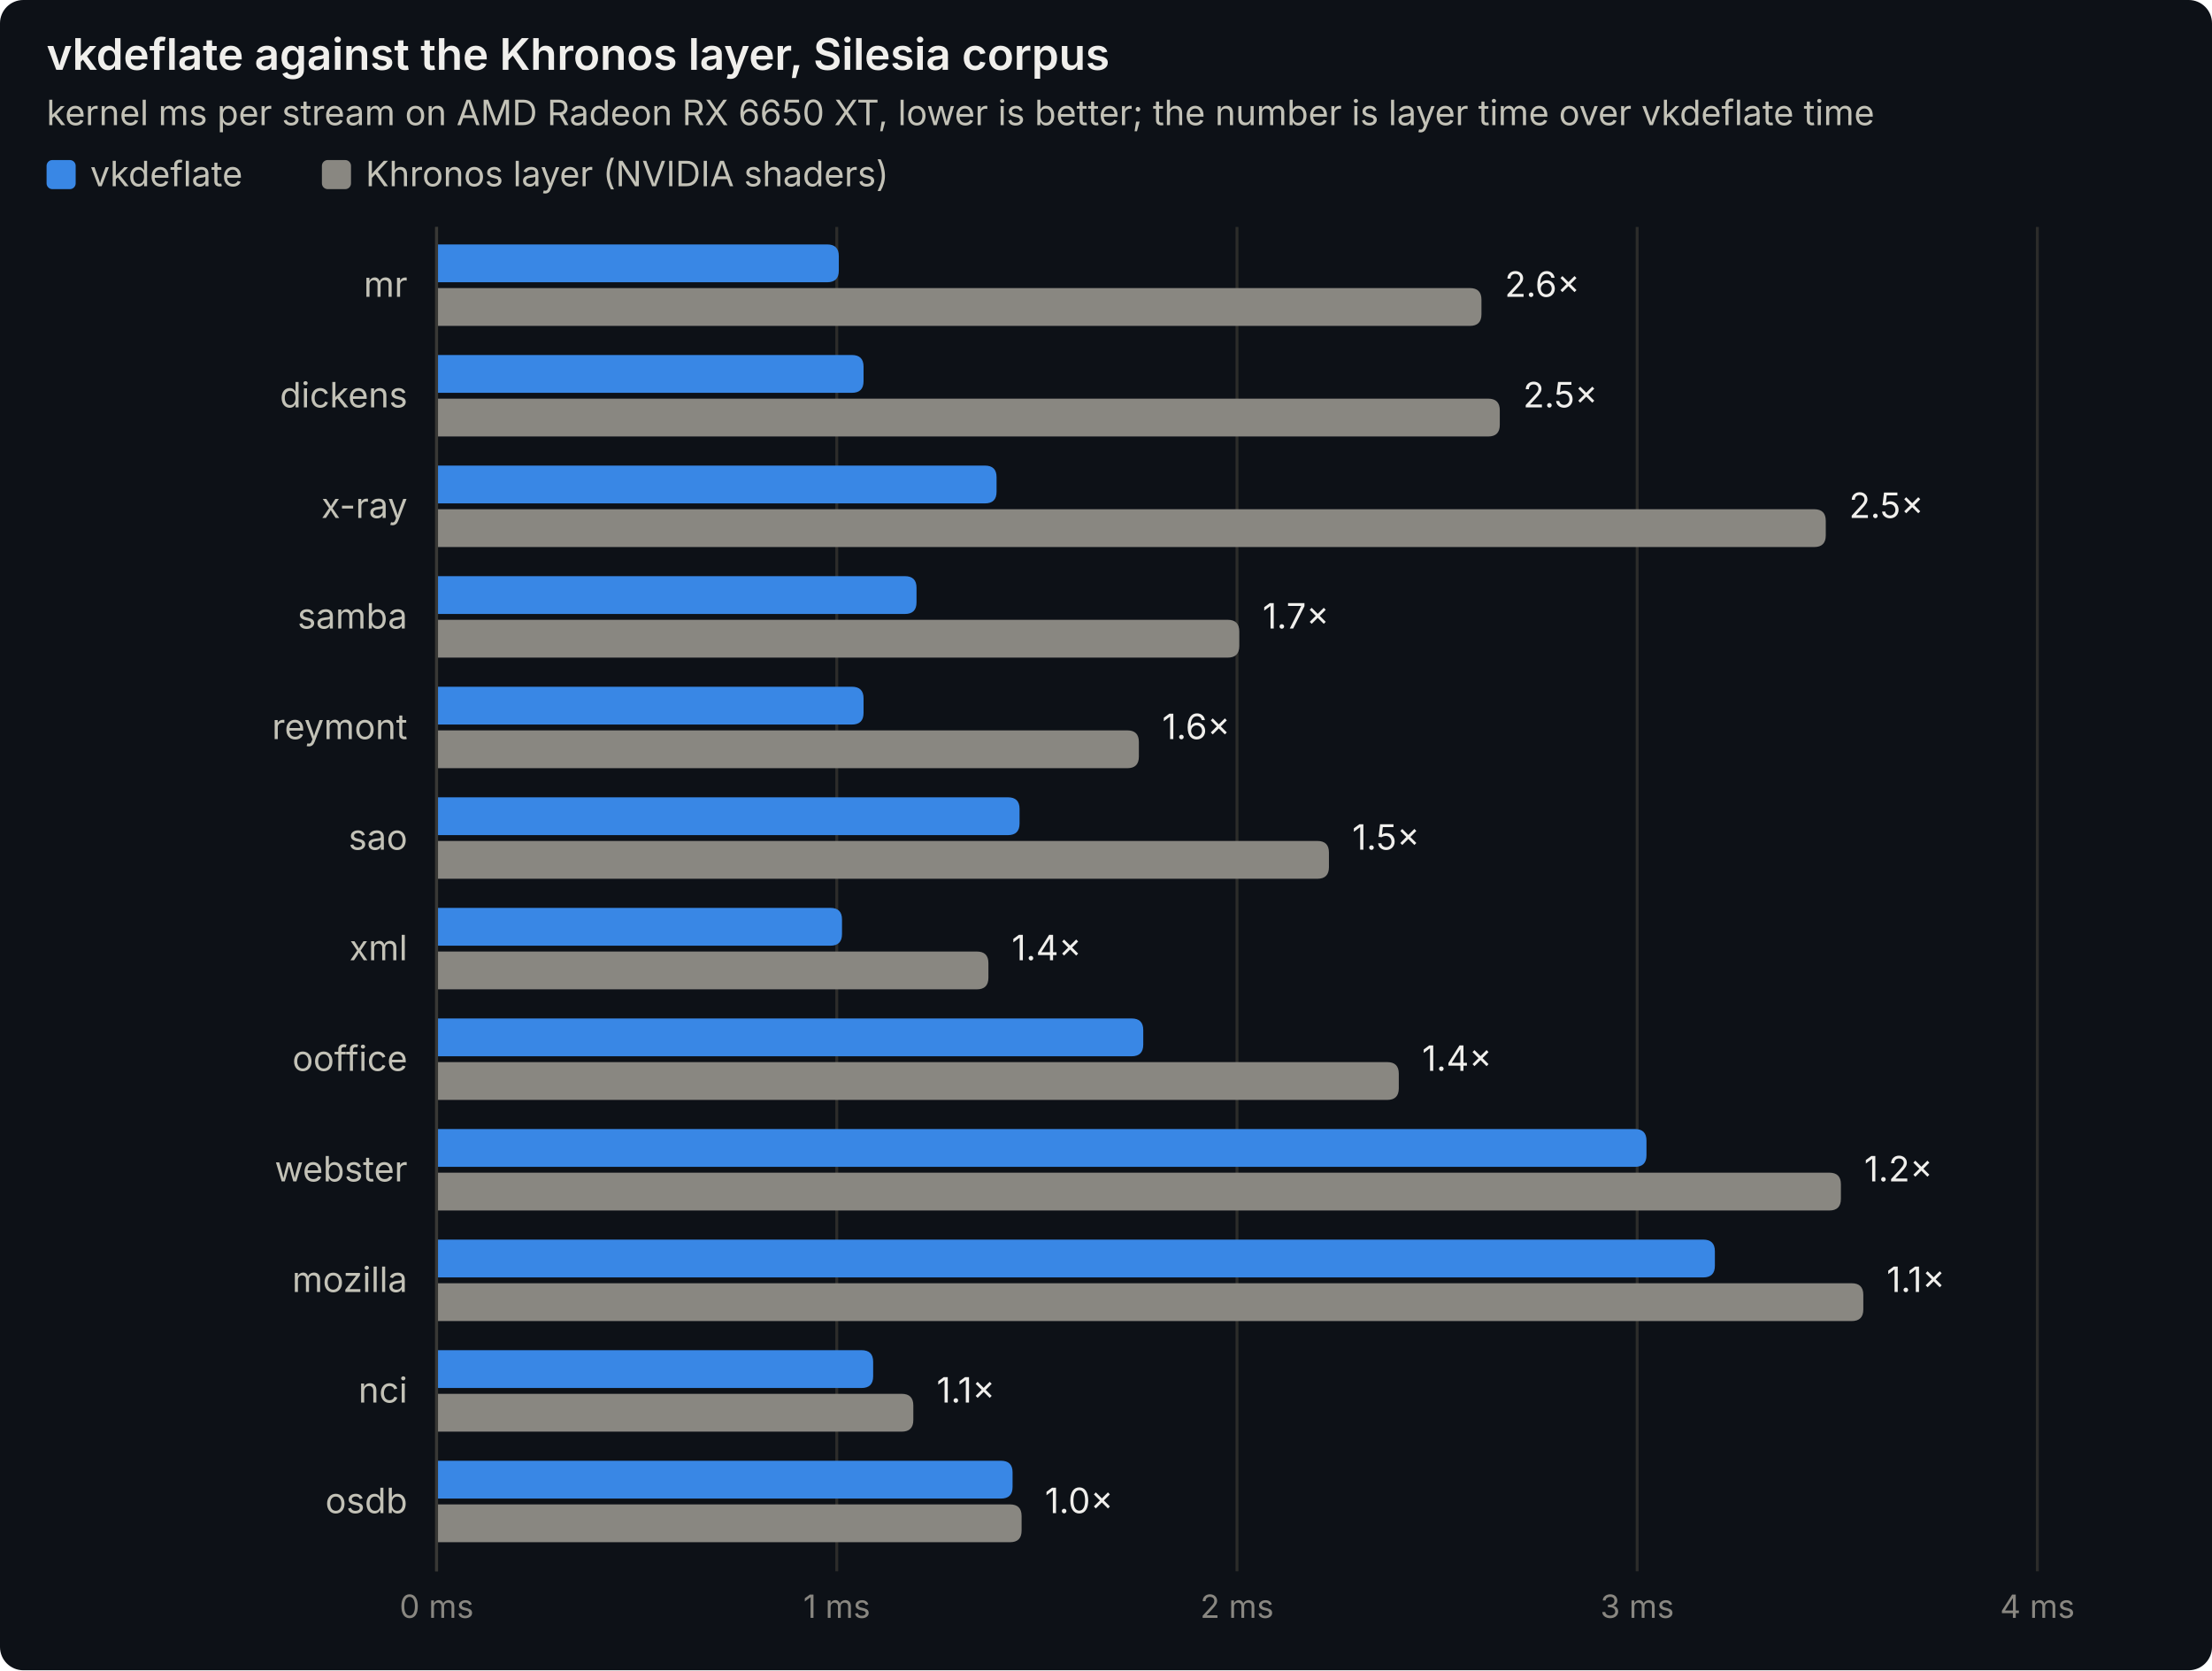
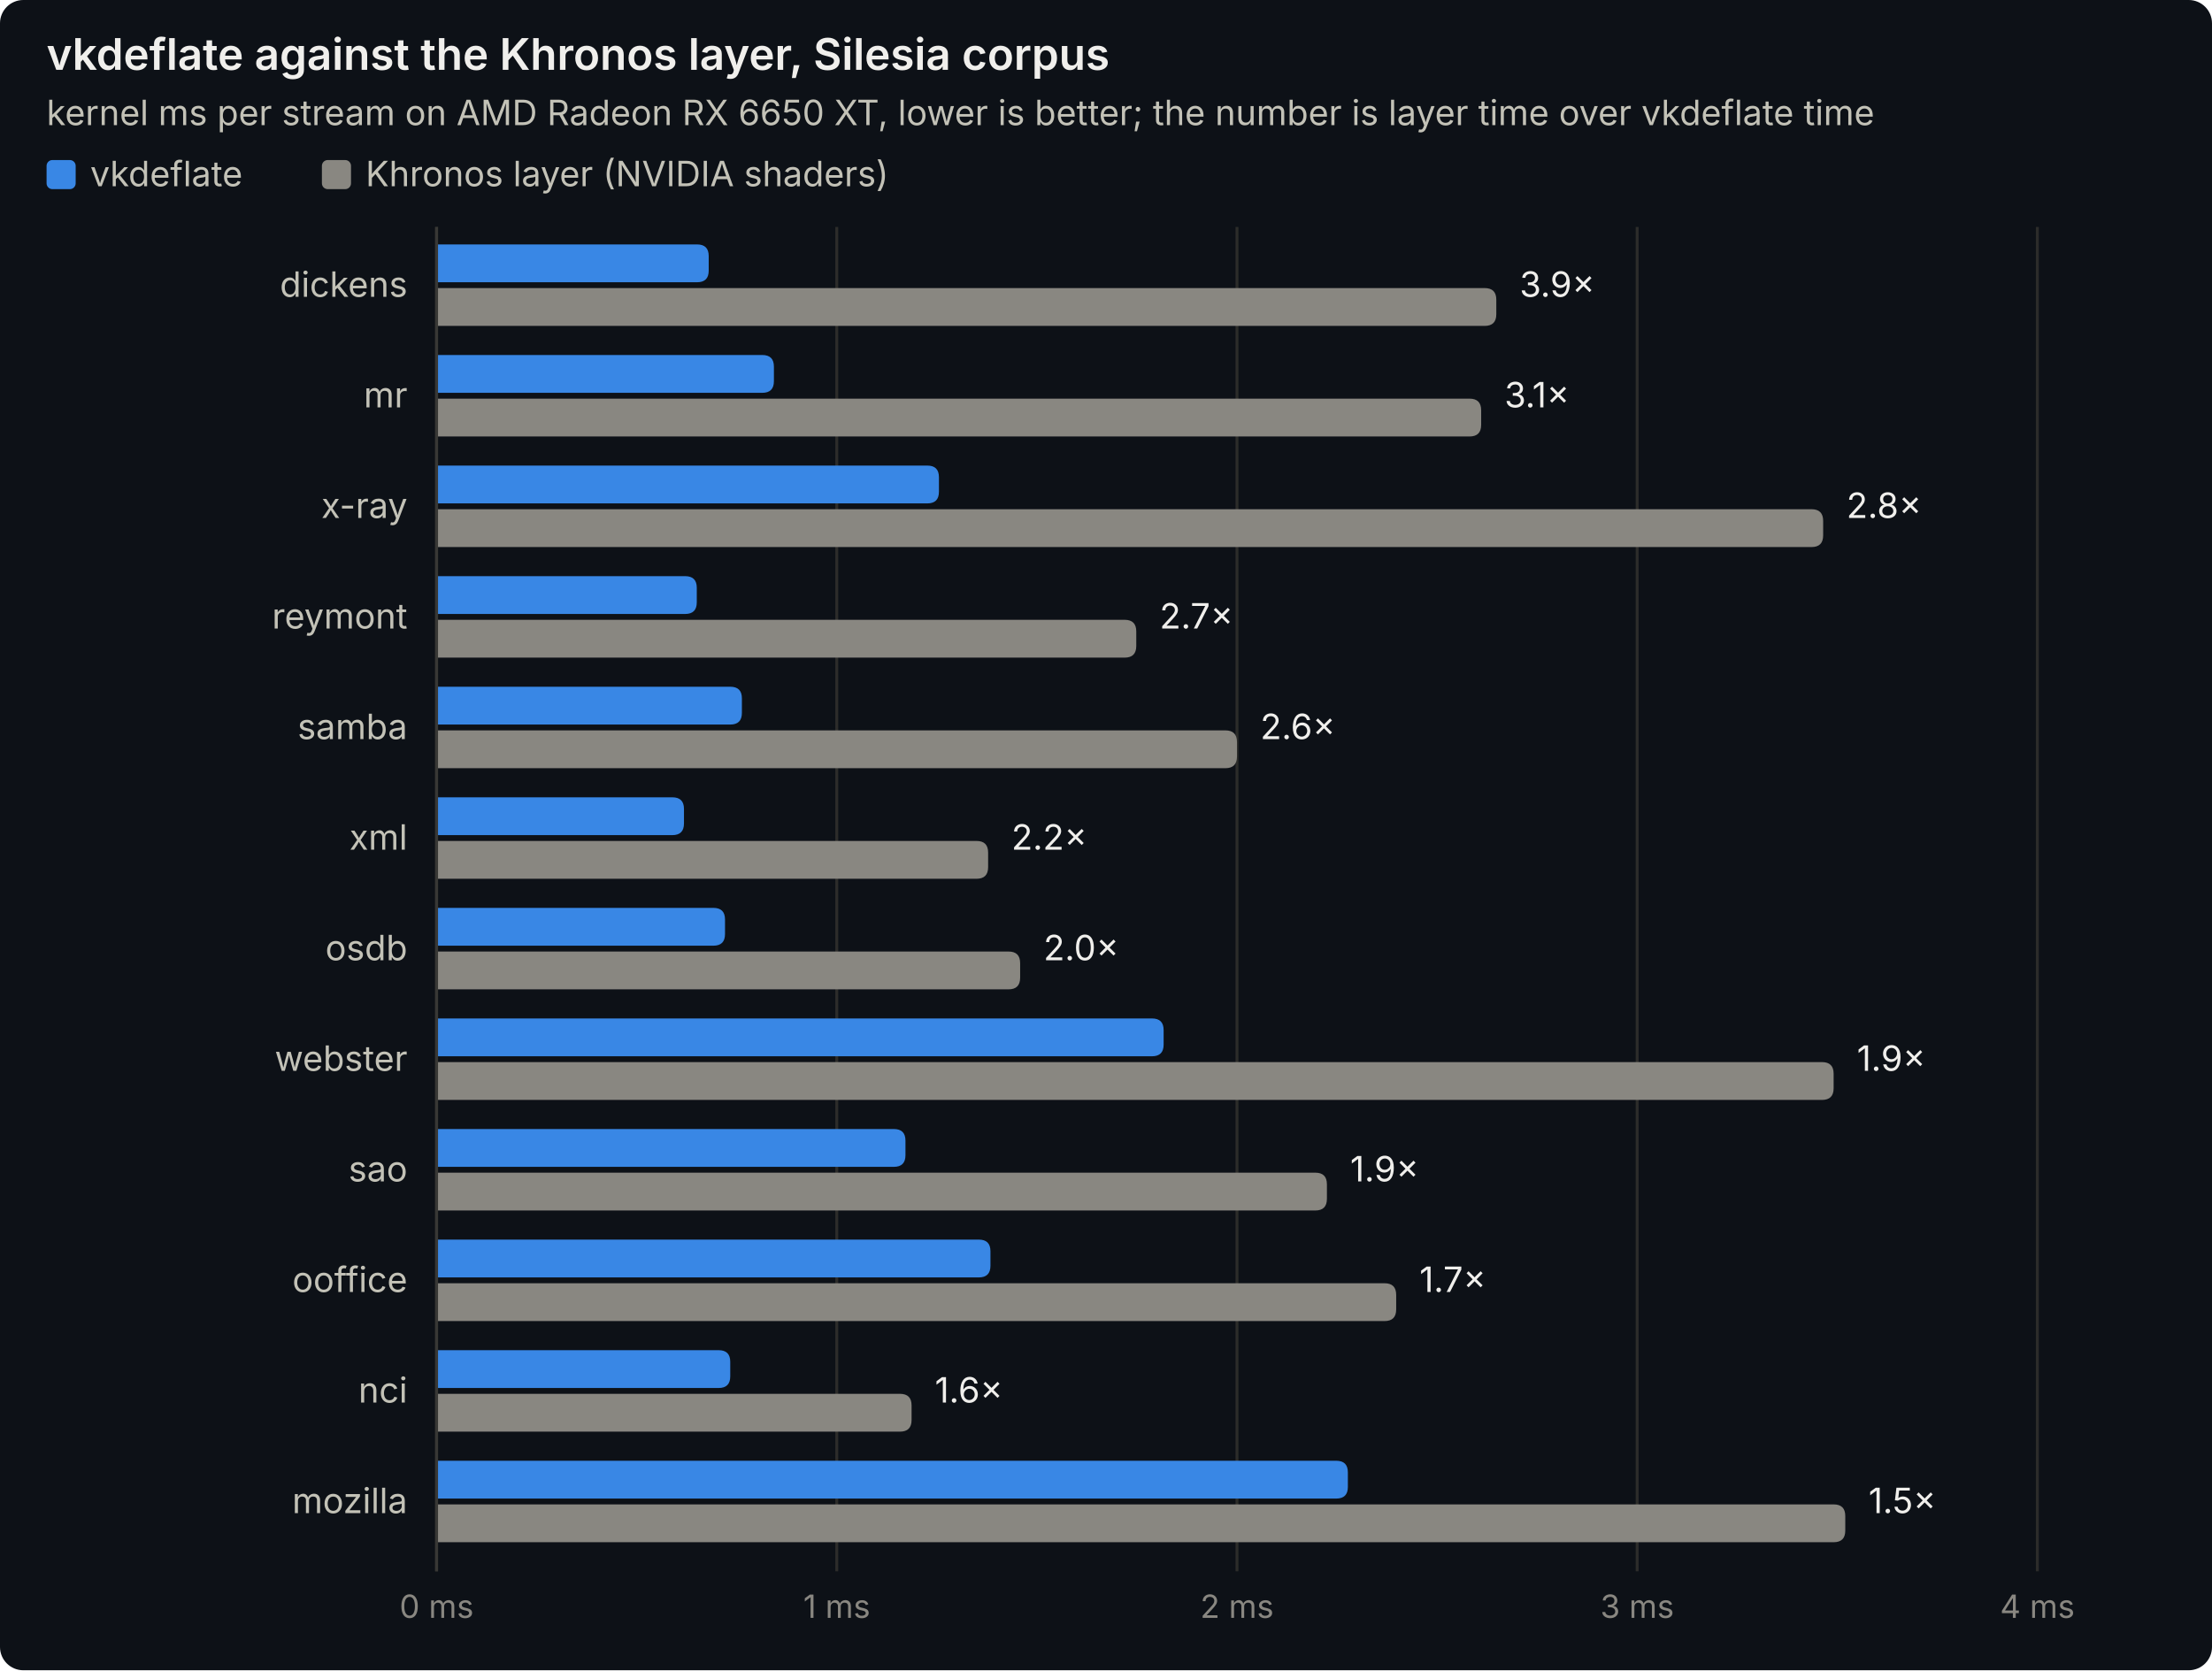
<svg xmlns="http://www.w3.org/2000/svg" viewBox="0 0 760 574" width="760" height="574" role="img" aria-labelledby="t d" font-family="system-ui, -apple-system, 'Segoe UI', sans-serif">
  <style>
.bg{fill:#0d1117}.p{fill:#f0efec}.s{fill:#c3c2b7}.m{fill:#898781}
.grid{stroke:#2c2c2a;stroke-width:1}.axis{stroke:#383835;stroke-width:1}
.c1{fill:#3987e5}.c2{fill:#d95926}.c3{fill:#199e70}.cg{fill:#898781}
.l1{stroke:#3987e5}.l2{stroke:#d95926}.l3{stroke:#199e70}
.o1{fill:#184f95}.o2{fill:#3987e5}.o3{fill:#9ec5f4}
.ring{stroke:#0d1117;stroke-width:2}
.box{fill:#1a1a19;stroke:#383835;stroke-width:1}.hi{fill:#0d366b;stroke:#3987e5;stroke-width:1}
</style>
  <rect width="760" height="574" rx="8" class="bg" />
  <text x="16.0" y="24.0" class="p" font-size="15" font-weight="600" text-anchor="start">vkdeflate against the Khronos layer, Silesia corpus</text>
  <text x="16.0" y="43.0" class="s" font-size="12" font-weight="400" text-anchor="start">kernel ms per stream on AMD Radeon RX 6650 XT, lower is better; the number is layer time over vkdeflate time</text>
  <rect x="16.0" y="55.0" width="10.0" height="10.0" rx="2" class="c1" />
  <text x="31.0" y="64.0" class="s" font-size="12" font-weight="400" text-anchor="start">vkdeflate</text>
  <rect x="110.6" y="55.0" width="10.0" height="10.0" rx="2" class="cg" />
  <text x="125.6" y="64.0" class="s" font-size="12" font-weight="400" text-anchor="start">Khronos layer (NVIDIA shaders)</text>
  <line x1="150.0" y1="78.0" x2="150.0" y2="540.0" class="grid" />
  <text x="150.0" y="556.0" class="m" font-size="11" font-weight="400" text-anchor="middle">0 ms</text>
  <line x1="287.5" y1="78.0" x2="287.5" y2="540.0" class="grid" />
  <text x="287.5" y="556.0" class="m" font-size="11" font-weight="400" text-anchor="middle">1 ms</text>
  <line x1="425.0" y1="78.0" x2="425.0" y2="540.0" class="grid" />
  <text x="425.0" y="556.0" class="m" font-size="11" font-weight="400" text-anchor="middle">2 ms</text>
  <line x1="562.5" y1="78.0" x2="562.5" y2="540.0" class="grid" />
  <text x="562.5" y="556.0" class="m" font-size="11" font-weight="400" text-anchor="middle">3 ms</text>
  <line x1="700.0" y1="78.0" x2="700.0" y2="540.0" class="grid" />
  <text x="700.0" y="556.0" class="m" font-size="11" font-weight="400" text-anchor="middle">4 ms</text>
-   <text x="140.0" y="102.0" class="s" font-size="12" font-weight="400" text-anchor="end">mr</text>
-   <path d="M150.0,84.0 H284.2 Q288.2,84.0 288.2,88.0 V93.0 Q288.2,97.0 284.2,97.0 H150.0 Z" class="c1" />
-   <path d="M150.0,99.0 H505.0 Q509.0,99.0 509.0,103.0 V108.0 Q509.0,112.0 505.0,112.0 H150.0 Z" class="cg" />
-   <text x="517.0" y="102.0" class="p" font-size="12" font-weight="400" text-anchor="start">2.6×</text>
-   <text x="140.0" y="140.0" class="s" font-size="12" font-weight="400" text-anchor="end">dickens</text>
-   <path d="M150.0,122.0 H292.7 Q296.7,122.0 296.7,126.0 V131.0 Q296.7,135.0 292.7,135.0 H150.0 Z" class="c1" />
-   <path d="M150.0,137.0 H511.3 Q515.3,137.0 515.3,141.0 V146.0 Q515.3,150.0 511.3,150.0 H150.0 Z" class="cg" />
-   <text x="523.3" y="140.0" class="p" font-size="12" font-weight="400" text-anchor="start">2.5×</text>
+   <text x="140.0" y="102.0" class="s" font-size="12" font-weight="400" text-anchor="end">dickens</text>
+   <path d="M150.0,84.0 H239.5 Q243.5,84.0 243.5,88.0 V93.0 Q243.5,97.0 239.5,97.0 H150.0 Z" class="c1" />
+   <path d="M150.0,99.0 H510.1 Q514.1,99.0 514.1,103.0 V108.0 Q514.1,112.0 510.1,112.0 H150.0 Z" class="cg" />
+   <text x="522.1" y="102.0" class="p" font-size="12" font-weight="400" text-anchor="start">3.9×</text>
+   <text x="140.0" y="140.0" class="s" font-size="12" font-weight="400" text-anchor="end">mr</text>
+   <path d="M150.0,122.0 H261.9 Q265.9,122.0 265.9,126.0 V131.0 Q265.9,135.0 261.9,135.0 H150.0 Z" class="c1" />
+   <path d="M150.0,137.0 H504.9 Q508.9,137.0 508.9,141.0 V146.0 Q508.9,150.0 504.9,150.0 H150.0 Z" class="cg" />
+   <text x="516.9" y="140.0" class="p" font-size="12" font-weight="400" text-anchor="start">3.1×</text>
  <text x="140.0" y="178.0" class="s" font-size="12" font-weight="400" text-anchor="end">x-ray</text>
-   <path d="M150.0,160.0 H338.4 Q342.4,160.0 342.4,164.0 V169.0 Q342.4,173.0 338.4,173.0 H150.0 Z" class="c1" />
-   <path d="M150.0,175.0 H623.3 Q627.3,175.0 627.3,179.0 V184.0 Q627.3,188.0 623.3,188.0 H150.0 Z" class="cg" />
-   <text x="635.3" y="178.0" class="p" font-size="12" font-weight="400" text-anchor="start">2.5×</text>
-   <text x="140.0" y="216.0" class="s" font-size="12" font-weight="400" text-anchor="end">samba</text>
-   <path d="M150.0,198.0 H310.9 Q314.9,198.0 314.9,202.0 V207.0 Q314.9,211.0 310.9,211.0 H150.0 Z" class="c1" />
-   <path d="M150.0,213.0 H421.8 Q425.8,213.0 425.8,217.0 V222.0 Q425.8,226.0 421.8,226.0 H150.0 Z" class="cg" />
-   <text x="433.8" y="216.0" class="p" font-size="12" font-weight="400" text-anchor="start">1.7×</text>
-   <text x="140.0" y="254.0" class="s" font-size="12" font-weight="400" text-anchor="end">reymont</text>
-   <path d="M150.0,236.0 H292.7 Q296.7,236.0 296.7,240.0 V245.0 Q296.7,249.0 292.7,249.0 H150.0 Z" class="c1" />
-   <path d="M150.0,251.0 H387.3 Q391.3,251.0 391.3,255.0 V260.0 Q391.3,264.0 387.3,264.0 H150.0 Z" class="cg" />
-   <text x="399.3" y="254.0" class="p" font-size="12" font-weight="400" text-anchor="start">1.6×</text>
-   <text x="140.0" y="292.0" class="s" font-size="12" font-weight="400" text-anchor="end">sao</text>
-   <path d="M150.0,274.0 H346.3 Q350.3,274.0 350.3,278.0 V283.0 Q350.3,287.0 346.3,287.0 H150.0 Z" class="c1" />
-   <path d="M150.0,289.0 H452.6 Q456.6,289.0 456.6,293.0 V298.0 Q456.6,302.0 452.6,302.0 H150.0 Z" class="cg" />
-   <text x="464.6" y="292.0" class="p" font-size="12" font-weight="400" text-anchor="start">1.5×</text>
-   <text x="140.0" y="330.0" class="s" font-size="12" font-weight="400" text-anchor="end">xml</text>
-   <path d="M150.0,312.0 H285.3 Q289.3,312.0 289.3,316.0 V321.0 Q289.3,325.0 285.3,325.0 H150.0 Z" class="c1" />
-   <path d="M150.0,327.0 H335.6 Q339.6,327.0 339.6,331.0 V336.0 Q339.6,340.0 335.6,340.0 H150.0 Z" class="cg" />
-   <text x="347.6" y="330.0" class="p" font-size="12" font-weight="400" text-anchor="start">1.4×</text>
-   <text x="140.0" y="368.0" class="s" font-size="12" font-weight="400" text-anchor="end">ooffice</text>
-   <path d="M150.0,350.0 H388.8 Q392.8,350.0 392.8,354.0 V359.0 Q392.8,363.0 388.8,363.0 H150.0 Z" class="c1" />
-   <path d="M150.0,365.0 H476.6 Q480.6,365.0 480.6,369.0 V374.0 Q480.6,378.0 476.6,378.0 H150.0 Z" class="cg" />
-   <text x="488.6" y="368.0" class="p" font-size="12" font-weight="400" text-anchor="start">1.4×</text>
-   <text x="140.0" y="406.0" class="s" font-size="12" font-weight="400" text-anchor="end">webster</text>
-   <path d="M150.0,388.0 H561.7 Q565.7,388.0 565.7,392.0 V397.0 Q565.7,401.0 561.7,401.0 H150.0 Z" class="c1" />
-   <path d="M150.0,403.0 H628.5 Q632.5,403.0 632.5,407.0 V412.0 Q632.5,416.0 628.5,416.0 H150.0 Z" class="cg" />
-   <text x="640.5" y="406.0" class="p" font-size="12" font-weight="400" text-anchor="start">1.2×</text>
-   <text x="140.0" y="444.0" class="s" font-size="12" font-weight="400" text-anchor="end">mozilla</text>
-   <path d="M150.0,426.0 H585.2 Q589.2,426.0 589.2,430.0 V435.0 Q589.2,439.0 585.2,439.0 H150.0 Z" class="c1" />
-   <path d="M150.0,441.0 H636.2 Q640.2,441.0 640.2,445.0 V450.0 Q640.2,454.0 636.2,454.0 H150.0 Z" class="cg" />
-   <text x="648.2" y="444.0" class="p" font-size="12" font-weight="400" text-anchor="start">1.1×</text>
+   <path d="M150.0,160.0 H318.6 Q322.6,160.0 322.6,164.0 V169.0 Q322.6,173.0 318.6,173.0 H150.0 Z" class="c1" />
+   <path d="M150.0,175.0 H622.4 Q626.4,175.0 626.4,179.0 V184.0 Q626.4,188.0 622.4,188.0 H150.0 Z" class="cg" />
+   <text x="634.4" y="178.0" class="p" font-size="12" font-weight="400" text-anchor="start">2.8×</text>
+   <text x="140.0" y="216.0" class="s" font-size="12" font-weight="400" text-anchor="end">reymont</text>
+   <path d="M150.0,198.0 H235.4 Q239.4,198.0 239.4,202.0 V207.0 Q239.4,211.0 235.4,211.0 H150.0 Z" class="c1" />
+   <path d="M150.0,213.0 H386.4 Q390.4,213.0 390.4,217.0 V222.0 Q390.4,226.0 386.4,226.0 H150.0 Z" class="cg" />
+   <text x="398.4" y="216.0" class="p" font-size="12" font-weight="400" text-anchor="start">2.7×</text>
+   <text x="140.0" y="254.0" class="s" font-size="12" font-weight="400" text-anchor="end">samba</text>
+   <path d="M150.0,236.0 H250.9 Q254.9,236.0 254.9,240.0 V245.0 Q254.9,249.0 250.9,249.0 H150.0 Z" class="c1" />
+   <path d="M150.0,251.0 H421.0 Q425.0,251.0 425.0,255.0 V260.0 Q425.0,264.0 421.0,264.0 H150.0 Z" class="cg" />
+   <text x="433.0" y="254.0" class="p" font-size="12" font-weight="400" text-anchor="start">2.6×</text>
+   <text x="140.0" y="292.0" class="s" font-size="12" font-weight="400" text-anchor="end">xml</text>
+   <path d="M150.0,274.0 H231.0 Q235.0,274.0 235.0,278.0 V283.0 Q235.0,287.0 231.0,287.0 H150.0 Z" class="c1" />
+   <path d="M150.0,289.0 H335.5 Q339.5,289.0 339.5,293.0 V298.0 Q339.5,302.0 335.5,302.0 H150.0 Z" class="cg" />
+   <text x="347.5" y="292.0" class="p" font-size="12" font-weight="400" text-anchor="start">2.2×</text>
+   <text x="140.0" y="330.0" class="s" font-size="12" font-weight="400" text-anchor="end">osdb</text>
+   <path d="M150.0,312.0 H245.1 Q249.1,312.0 249.1,316.0 V321.0 Q249.1,325.0 245.1,325.0 H150.0 Z" class="c1" />
+   <path d="M150.0,327.0 H346.5 Q350.5,327.0 350.5,331.0 V336.0 Q350.5,340.0 346.5,340.0 H150.0 Z" class="cg" />
+   <text x="358.5" y="330.0" class="p" font-size="12" font-weight="400" text-anchor="start">2.0×</text>
+   <text x="140.0" y="368.0" class="s" font-size="12" font-weight="400" text-anchor="end">webster</text>
+   <path d="M150.0,350.0 H395.8 Q399.8,350.0 399.8,354.0 V359.0 Q399.8,363.0 395.8,363.0 H150.0 Z" class="c1" />
+   <path d="M150.0,365.0 H626.0 Q630.0,365.0 630.0,369.0 V374.0 Q630.0,378.0 626.0,378.0 H150.0 Z" class="cg" />
+   <text x="638.0" y="368.0" class="p" font-size="12" font-weight="400" text-anchor="start">1.9×</text>
+   <text x="140.0" y="406.0" class="s" font-size="12" font-weight="400" text-anchor="end">sao</text>
+   <path d="M150.0,388.0 H307.1 Q311.1,388.0 311.1,392.0 V397.0 Q311.1,401.0 307.1,401.0 H150.0 Z" class="c1" />
+   <path d="M150.0,403.0 H451.9 Q455.9,403.0 455.9,407.0 V412.0 Q455.9,416.0 451.9,416.0 H150.0 Z" class="cg" />
+   <text x="463.9" y="406.0" class="p" font-size="12" font-weight="400" text-anchor="start">1.9×</text>
+   <text x="140.0" y="444.0" class="s" font-size="12" font-weight="400" text-anchor="end">ooffice</text>
+   <path d="M150.0,426.0 H336.3 Q340.3,426.0 340.3,430.0 V435.0 Q340.3,439.0 336.3,439.0 H150.0 Z" class="c1" />
+   <path d="M150.0,441.0 H475.7 Q479.7,441.0 479.7,445.0 V450.0 Q479.7,454.0 475.7,454.0 H150.0 Z" class="cg" />
+   <text x="487.7" y="444.0" class="p" font-size="12" font-weight="400" text-anchor="start">1.7×</text>
  <text x="140.0" y="482.0" class="s" font-size="12" font-weight="400" text-anchor="end">nci</text>
-   <path d="M150.0,464.0 H296.0 Q300.0,464.0 300.0,468.0 V473.0 Q300.0,477.0 296.0,477.0 H150.0 Z" class="c1" />
-   <path d="M150.0,479.0 H309.8 Q313.8,479.0 313.8,483.0 V488.0 Q313.8,492.0 309.8,492.0 H150.0 Z" class="cg" />
-   <text x="321.8" y="482.0" class="p" font-size="12" font-weight="400" text-anchor="start">1.1×</text>
-   <text x="140.0" y="520.0" class="s" font-size="12" font-weight="400" text-anchor="end">osdb</text>
-   <path d="M150.0,502.0 H343.9 Q347.9,502.0 347.9,506.0 V511.0 Q347.9,515.0 343.9,515.0 H150.0 Z" class="c1" />
-   <path d="M150.0,517.0 H347.0 Q351.0,517.0 351.0,521.0 V526.0 Q351.0,530.0 347.0,530.0 H150.0 Z" class="cg" />
-   <text x="359.0" y="520.0" class="p" font-size="12" font-weight="400" text-anchor="start">1.0×</text>
+   <path d="M150.0,464.0 H246.9 Q250.9,464.0 250.9,468.0 V473.0 Q250.9,477.0 246.9,477.0 H150.0 Z" class="c1" />
+   <path d="M150.0,479.0 H309.2 Q313.2,479.0 313.2,483.0 V488.0 Q313.2,492.0 309.2,492.0 H150.0 Z" class="cg" />
+   <text x="321.2" y="482.0" class="p" font-size="12" font-weight="400" text-anchor="start">1.6×</text>
+   <text x="140.0" y="520.0" class="s" font-size="12" font-weight="400" text-anchor="end">mozilla</text>
+   <path d="M150.0,502.0 H459.1 Q463.1,502.0 463.1,506.0 V511.0 Q463.1,515.0 459.1,515.0 H150.0 Z" class="c1" />
+   <path d="M150.0,517.0 H630.0 Q634.0,517.0 634.0,521.0 V526.0 Q634.0,530.0 630.0,530.0 H150.0 Z" class="cg" />
+   <text x="642.0" y="520.0" class="p" font-size="12" font-weight="400" text-anchor="start">1.5×</text>
  <line x1="150.0" y1="78.0" x2="150.0" y2="540.0" class="axis" />
</svg>
